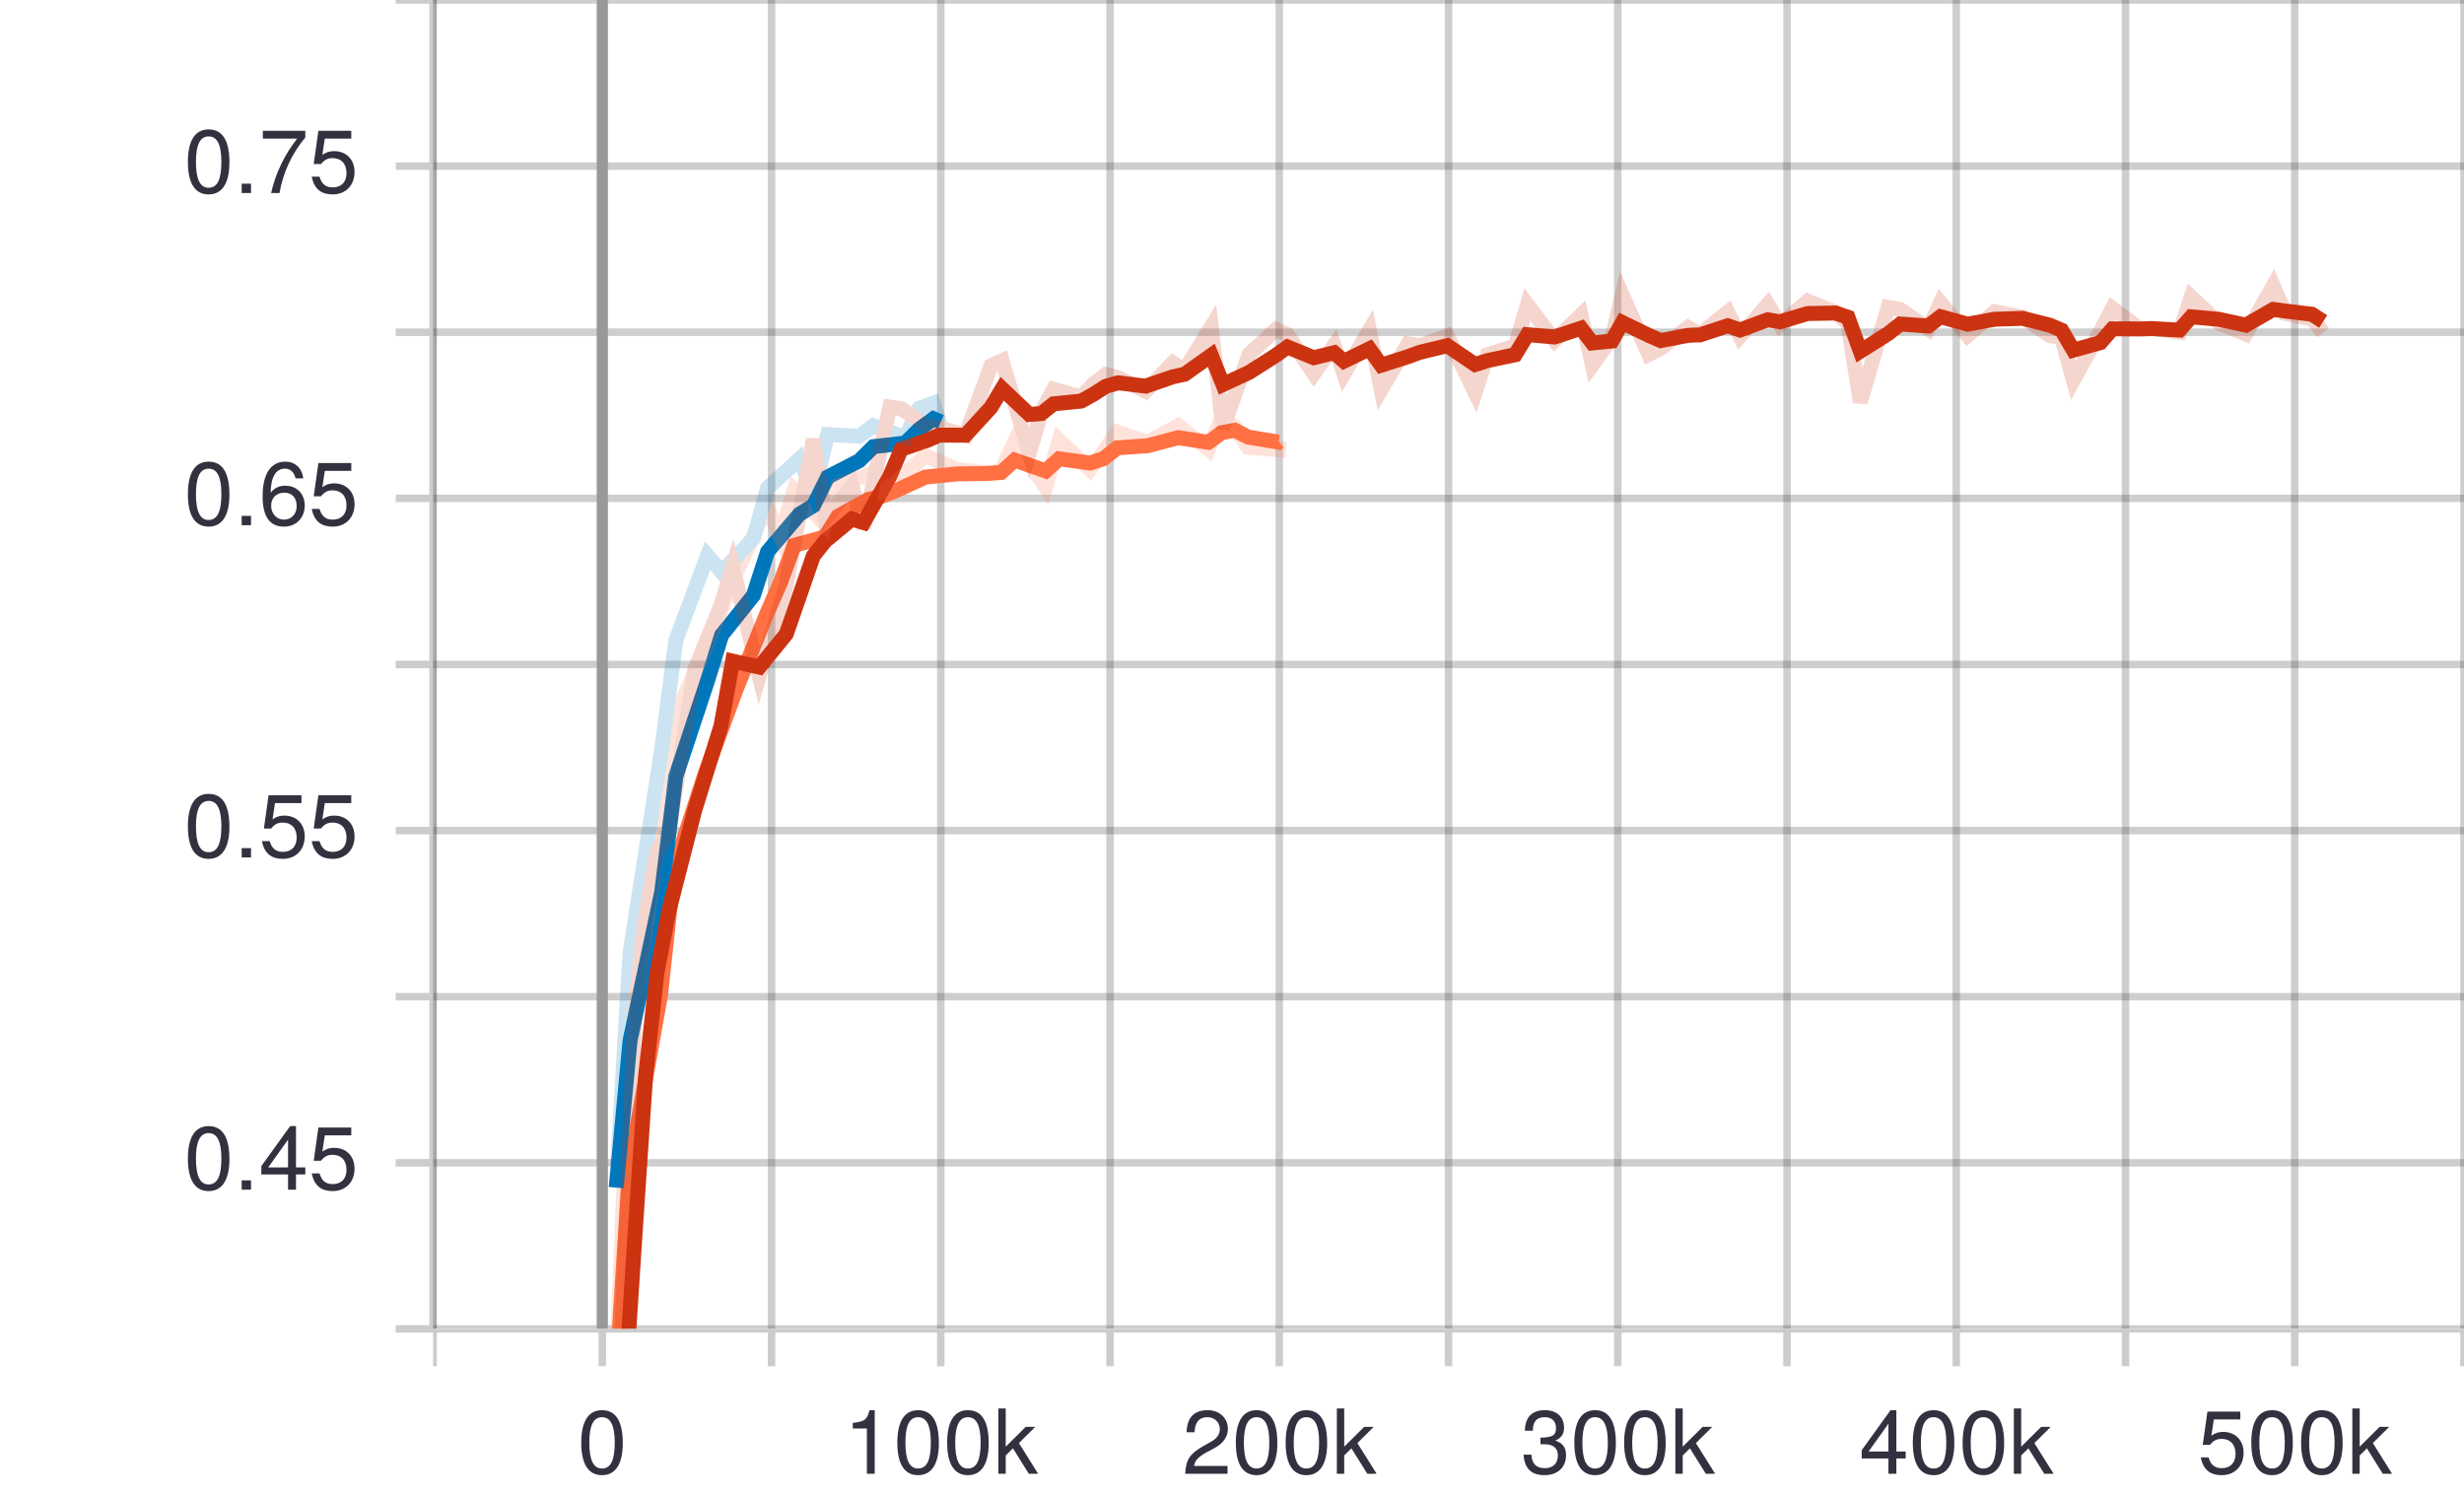
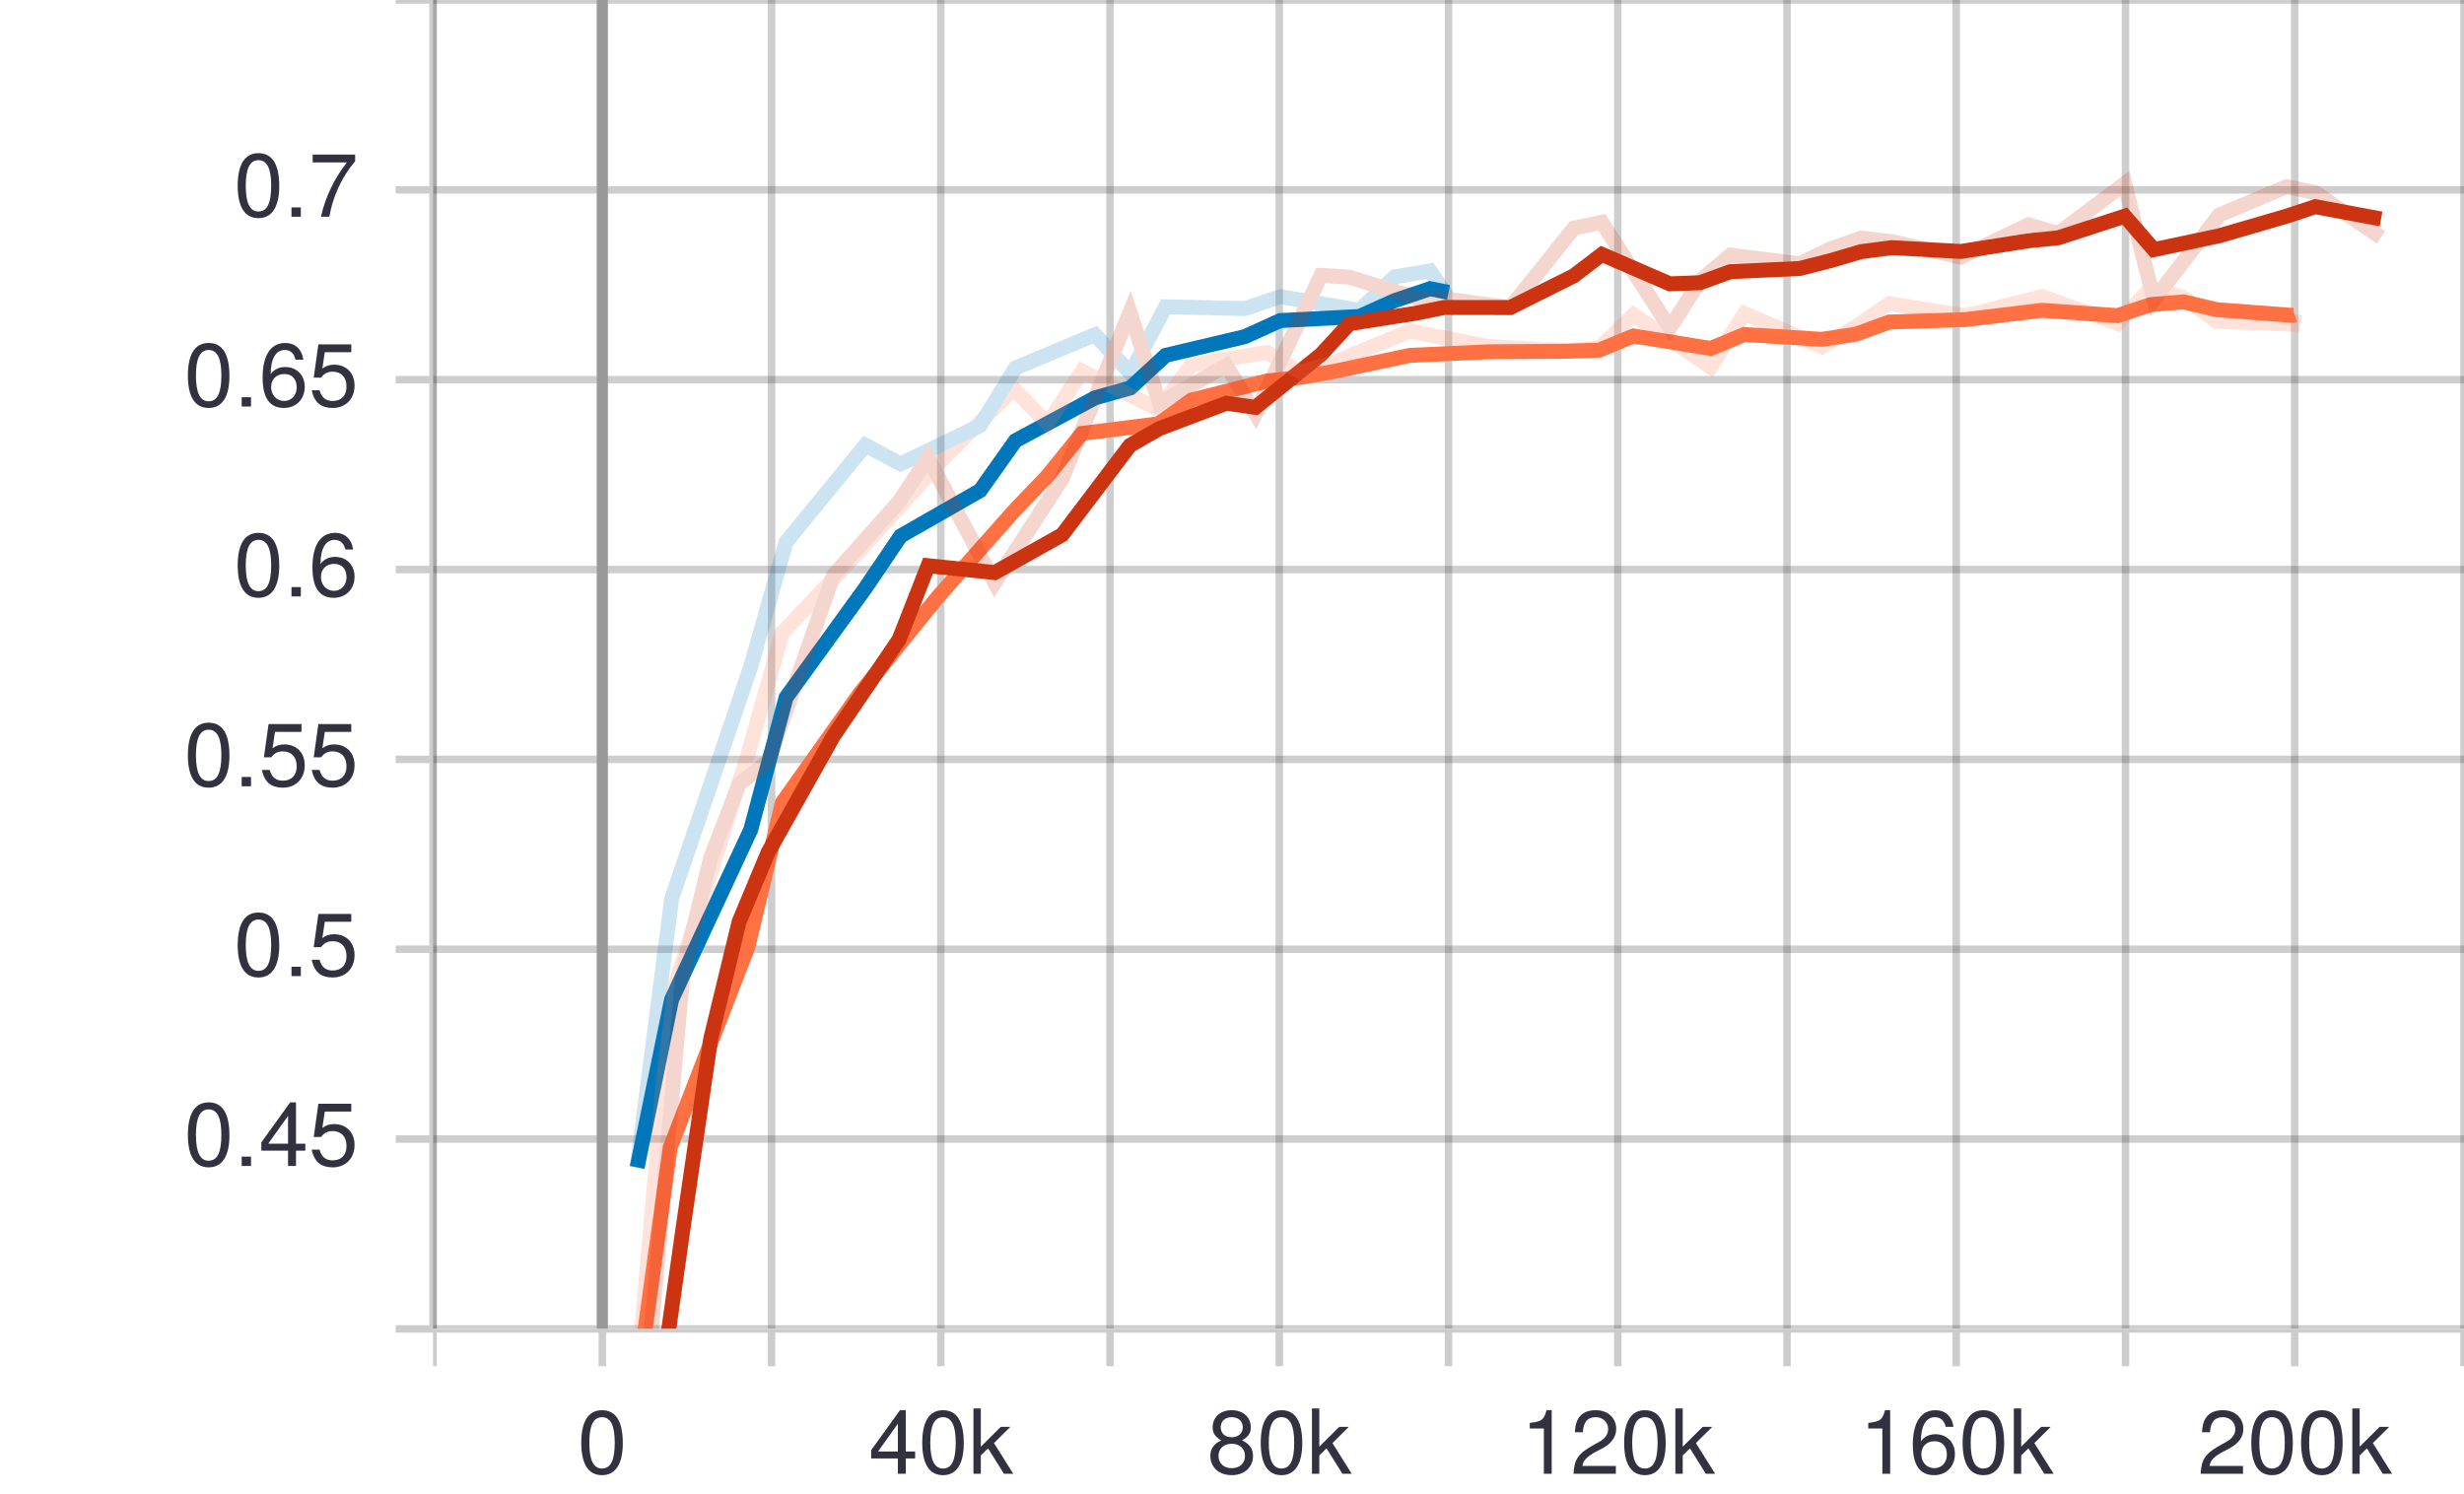
<svg xmlns="http://www.w3.org/2000/svg" viewBox="0 0 330 200">
  <g>
    <g>
      <g>
        <g>
          <g>
            <line x1="58" y1="178" x2="53" y2="178" style="visibility: inherit;" fill="rgb(0, 0, 0)" stroke="rgb(204, 204, 204)" stroke-width="1px" />
-             <line x1="58" y1="155.75" x2="53" y2="155.75" style="visibility: inherit;" fill="rgb(0, 0, 0)" stroke="rgb(204, 204, 204)" stroke-width="1px" />
-             <line x1="58" y1="133.5" x2="53" y2="133.5" style="visibility: inherit;" fill="rgb(0, 0, 0)" stroke="rgb(204, 204, 204)" stroke-width="1px" />
-             <line x1="58" y1="111.25" x2="53" y2="111.25" style="visibility: inherit;" fill="rgb(0, 0, 0)" stroke="rgb(204, 204, 204)" stroke-width="1px" />
-             <line x1="58" y1="89" x2="53" y2="89" style="visibility: inherit;" fill="rgb(0, 0, 0)" stroke="rgb(204, 204, 204)" stroke-width="1px" />
-             <line x1="58" y1="66.75" x2="53" y2="66.75" style="visibility: inherit;" fill="rgb(0, 0, 0)" stroke="rgb(204, 204, 204)" stroke-width="1px" />
-             <line x1="58" y1="44.5" x2="53" y2="44.5" style="visibility: inherit;" fill="rgb(0, 0, 0)" stroke="rgb(204, 204, 204)" stroke-width="1px" />
-             <line x1="58" y1="22.25" x2="53" y2="22.25" style="visibility: inherit;" fill="rgb(0, 0, 0)" stroke="rgb(204, 204, 204)" stroke-width="1px" />
+             <line x1="58" y1="152.571" x2="53" y2="152.571" style="visibility: inherit;" fill="rgb(0, 0, 0)" stroke="rgb(204, 204, 204)" stroke-width="1px" />
+             <line x1="58" y1="127.143" x2="53" y2="127.143" style="visibility: inherit;" fill="rgb(0, 0, 0)" stroke="rgb(204, 204, 204)" stroke-width="1px" />
+             <line x1="58" y1="101.714" x2="53" y2="101.714" style="visibility: inherit;" fill="rgb(0, 0, 0)" stroke="rgb(204, 204, 204)" stroke-width="1px" />
+             <line x1="58" y1="76.286" x2="53" y2="76.286" style="visibility: inherit;" fill="rgb(0, 0, 0)" stroke="rgb(204, 204, 204)" stroke-width="1px" />
+             <line x1="58" y1="50.857" x2="53" y2="50.857" style="visibility: inherit;" fill="rgb(0, 0, 0)" stroke="rgb(204, 204, 204)" stroke-width="1px" />
+             <line x1="58" y1="25.429" x2="53" y2="25.429" style="visibility: inherit;" fill="rgb(0, 0, 0)" stroke="rgb(204, 204, 204)" stroke-width="1px" />
            <line x1="58" y1="0" x2="53" y2="0" style="visibility: inherit;" fill="rgb(0, 0, 0)" stroke="rgb(204, 204, 204)" stroke-width="1px" />
          </g>
          <g transform="translate(48, 0)">
            <text x="0" y="178" dx="0em" dy="0.3em" style="text-anchor: end; visibility: hidden; font-family: &quot;Helvetica Neue&quot;, sans-serif; font-size: 12px; font-weight: 200;" fill="rgb(50, 49, 63)" stroke="none" stroke-width="1px">0.4</text>
-             <text x="0" y="155.75" dx="0em" dy="0.3em" style="text-anchor: end; visibility: inherit; font-family: &quot;Helvetica Neue&quot;, sans-serif; font-size: 12px; font-weight: 200;" fill="rgb(50, 49, 63)" stroke="none" stroke-width="1px">0.45</text>
-             <text x="0" y="133.5" dx="0em" dy="0.3em" style="text-anchor: end; visibility: hidden; font-family: &quot;Helvetica Neue&quot;, sans-serif; font-size: 12px; font-weight: 200;" fill="rgb(50, 49, 63)" stroke="none" stroke-width="1px">0.5</text>
-             <text x="0" y="111.25" dx="0em" dy="0.3em" style="text-anchor: end; visibility: inherit; font-family: &quot;Helvetica Neue&quot;, sans-serif; font-size: 12px; font-weight: 200;" fill="rgb(50, 49, 63)" stroke="none" stroke-width="1px">0.55</text>
-             <text x="0" y="89" dx="0em" dy="0.3em" style="text-anchor: end; visibility: hidden; font-family: &quot;Helvetica Neue&quot;, sans-serif; font-size: 12px; font-weight: 200;" fill="rgb(50, 49, 63)" stroke="none" stroke-width="1px">0.6</text>
-             <text x="0" y="66.75" dx="0em" dy="0.3em" style="text-anchor: end; visibility: inherit; font-family: &quot;Helvetica Neue&quot;, sans-serif; font-size: 12px; font-weight: 200;" fill="rgb(50, 49, 63)" stroke="none" stroke-width="1px">0.65</text>
-             <text x="0" y="44.5" dx="0em" dy="0.3em" style="text-anchor: end; visibility: hidden; font-family: &quot;Helvetica Neue&quot;, sans-serif; font-size: 12px; font-weight: 200;" fill="rgb(50, 49, 63)" stroke="none" stroke-width="1px">0.7</text>
-             <text x="0" y="22.25" dx="0em" dy="0.3em" style="text-anchor: end; visibility: inherit; font-family: &quot;Helvetica Neue&quot;, sans-serif; font-size: 12px; font-weight: 200;" fill="rgb(50, 49, 63)" stroke="none" stroke-width="1px">0.75</text>
-             <text x="0" y="0" dx="0em" dy="0.3em" style="text-anchor: end; visibility: hidden; font-family: &quot;Helvetica Neue&quot;, sans-serif; font-size: 12px; font-weight: 200;" fill="rgb(50, 49, 63)" stroke="none" stroke-width="1px">0.8</text>
+             <text x="0" y="152.571" dx="0em" dy="0.3em" style="text-anchor: end; visibility: inherit; font-family: &quot;Helvetica Neue&quot;, sans-serif; font-size: 12px; font-weight: 200;" fill="rgb(50, 49, 63)" stroke="none" stroke-width="1px">0.45</text>
+             <text x="0" y="127.143" dx="0em" dy="0.3em" style="text-anchor: end; visibility: inherit; font-family: &quot;Helvetica Neue&quot;, sans-serif; font-size: 12px; font-weight: 200;" fill="rgb(50, 49, 63)" stroke="none" stroke-width="1px">0.5</text>
+             <text x="0" y="101.714" dx="0em" dy="0.3em" style="text-anchor: end; visibility: inherit; font-family: &quot;Helvetica Neue&quot;, sans-serif; font-size: 12px; font-weight: 200;" fill="rgb(50, 49, 63)" stroke="none" stroke-width="1px">0.55</text>
+             <text x="0" y="76.286" dx="0em" dy="0.3em" style="text-anchor: end; visibility: inherit; font-family: &quot;Helvetica Neue&quot;, sans-serif; font-size: 12px; font-weight: 200;" fill="rgb(50, 49, 63)" stroke="none" stroke-width="1px">0.6</text>
+             <text x="0" y="50.857" dx="0em" dy="0.3em" style="text-anchor: end; visibility: inherit; font-family: &quot;Helvetica Neue&quot;, sans-serif; font-size: 12px; font-weight: 200;" fill="rgb(50, 49, 63)" stroke="none" stroke-width="1px">0.65</text>
+             <text x="0" y="25.429" dx="0em" dy="0.3em" style="text-anchor: end; visibility: inherit; font-family: &quot;Helvetica Neue&quot;, sans-serif; font-size: 12px; font-weight: 200;" fill="rgb(50, 49, 63)" stroke="none" stroke-width="1px">0.7</text>
+             <text x="0" y="0" dx="0em" dy="0.3em" style="text-anchor: end; visibility: hidden; font-family: &quot;Helvetica Neue&quot;, sans-serif; font-size: 12px; font-weight: 200;" fill="rgb(50, 49, 63)" stroke="none" stroke-width="1px">0.75</text>
          </g>
          <line x1="58" y1="0" x2="58" y2="178" fill="rgb(0, 0, 0)" stroke="rgb(204, 204, 204)" stroke-width="1px" />
        </g>
      </g>
      <g transform="translate(58, 0)" clip-path="url(#clip_0)">
        <clipPath id="clip_0">
          <rect width="272" height="178" />
        </clipPath>
        <g>
          <g>
            <g>
              <line x1="0" y1="0" x2="0" y2="178" fill="rgb(0, 0, 0)" stroke="rgb(60, 60, 60)" stroke-width="1px" opacity="0.25" />
              <line x1="22.667" y1="0" x2="22.667" y2="178" fill="rgb(0, 0, 0)" stroke="rgb(60, 60, 60)" stroke-width="1px" opacity="0.25" />
              <line x1="45.333" y1="0" x2="45.333" y2="178" fill="rgb(0, 0, 0)" stroke="rgb(60, 60, 60)" stroke-width="1px" opacity="0.25" />
              <line x1="68" y1="0" x2="68" y2="178" fill="rgb(0, 0, 0)" stroke="rgb(60, 60, 60)" stroke-width="1px" opacity="0.25" />
              <line x1="90.667" y1="0" x2="90.667" y2="178" fill="rgb(0, 0, 0)" stroke="rgb(60, 60, 60)" stroke-width="1px" opacity="0.25" />
              <line x1="113.333" y1="0" x2="113.333" y2="178" fill="rgb(0, 0, 0)" stroke="rgb(60, 60, 60)" stroke-width="1px" opacity="0.25" />
              <line x1="136" y1="0" x2="136" y2="178" fill="rgb(0, 0, 0)" stroke="rgb(60, 60, 60)" stroke-width="1px" opacity="0.25" />
              <line x1="158.667" y1="0" x2="158.667" y2="178" fill="rgb(0, 0, 0)" stroke="rgb(60, 60, 60)" stroke-width="1px" opacity="0.25" />
              <line x1="181.333" y1="0" x2="181.333" y2="178" fill="rgb(0, 0, 0)" stroke="rgb(60, 60, 60)" stroke-width="1px" opacity="0.25" />
              <line x1="204" y1="0" x2="204" y2="178" fill="rgb(0, 0, 0)" stroke="rgb(60, 60, 60)" stroke-width="1px" opacity="0.25" />
              <line x1="226.667" y1="0" x2="226.667" y2="178" fill="rgb(0, 0, 0)" stroke="rgb(60, 60, 60)" stroke-width="1px" opacity="0.25" />
              <line x1="249.333" y1="0" x2="249.333" y2="178" fill="rgb(0, 0, 0)" stroke="rgb(60, 60, 60)" stroke-width="1px" opacity="0.25" />
              <line x1="272" y1="0" x2="272" y2="178" fill="rgb(0, 0, 0)" stroke="rgb(60, 60, 60)" stroke-width="1px" opacity="0.25" />
            </g>
            <g>
              <line x1="0" y1="178" x2="272" y2="178" fill="rgb(0, 0, 0)" stroke="rgb(60, 60, 60)" stroke-width="1px" opacity="0.25" />
-               <line x1="0" y1="155.75" x2="272" y2="155.75" fill="rgb(0, 0, 0)" stroke="rgb(60, 60, 60)" stroke-width="1px" opacity="0.25" />
-               <line x1="0" y1="133.5" x2="272" y2="133.5" fill="rgb(0, 0, 0)" stroke="rgb(60, 60, 60)" stroke-width="1px" opacity="0.25" />
-               <line x1="0" y1="111.25" x2="272" y2="111.25" fill="rgb(0, 0, 0)" stroke="rgb(60, 60, 60)" stroke-width="1px" opacity="0.25" />
-               <line x1="0" y1="89" x2="272" y2="89" fill="rgb(0, 0, 0)" stroke="rgb(60, 60, 60)" stroke-width="1px" opacity="0.25" />
-               <line x1="0" y1="66.75" x2="272" y2="66.75" fill="rgb(0, 0, 0)" stroke="rgb(60, 60, 60)" stroke-width="1px" opacity="0.25" />
-               <line x1="0" y1="44.5" x2="272" y2="44.5" fill="rgb(0, 0, 0)" stroke="rgb(60, 60, 60)" stroke-width="1px" opacity="0.25" />
-               <line x1="0" y1="22.25" x2="272" y2="22.25" fill="rgb(0, 0, 0)" stroke="rgb(60, 60, 60)" stroke-width="1px" opacity="0.25" />
+               <line x1="0" y1="152.571" x2="272" y2="152.571" fill="rgb(0, 0, 0)" stroke="rgb(60, 60, 60)" stroke-width="1px" opacity="0.25" />
+               <line x1="0" y1="127.143" x2="272" y2="127.143" fill="rgb(0, 0, 0)" stroke="rgb(60, 60, 60)" stroke-width="1px" opacity="0.25" />
+               <line x1="0" y1="101.714" x2="272" y2="101.714" fill="rgb(0, 0, 0)" stroke="rgb(60, 60, 60)" stroke-width="1px" opacity="0.25" />
+               <line x1="0" y1="76.286" x2="272" y2="76.286" fill="rgb(0, 0, 0)" stroke="rgb(60, 60, 60)" stroke-width="1px" opacity="0.25" />
+               <line x1="0" y1="50.857" x2="272" y2="50.857" fill="rgb(0, 0, 0)" stroke="rgb(60, 60, 60)" stroke-width="1px" opacity="0.25" />
+               <line x1="0" y1="25.429" x2="272" y2="25.429" fill="rgb(0, 0, 0)" stroke="rgb(60, 60, 60)" stroke-width="1px" opacity="0.25" />
              <line x1="0" y1="0" x2="272" y2="0" fill="rgb(0, 0, 0)" stroke="rgb(60, 60, 60)" stroke-width="1px" opacity="0.25" />
            </g>
          </g>
        </g>
        <g>
          <g>
-             <line x1="0" y1="356" x2="272" y2="356" fill="rgb(0, 0, 0)" stroke="rgb(153, 153, 153)" stroke-width="1.5px" />
+             <line x1="0" y1="381.429" x2="272" y2="381.429" fill="rgb(0, 0, 0)" stroke="rgb(153, 153, 153)" stroke-width="1.5px" />
          </g>
        </g>
        <g>
          <g>
            <line x1="22.667" y1="0" x2="22.667" y2="178" fill="rgb(0, 0, 0)" stroke="rgb(153, 153, 153)" stroke-width="1.5px" />
          </g>
        </g>
        <g>
          <g>
            <g>
              <g>
                <g>
-                   <path stroke="rgb(255, 112, 67)" stroke-width="2px" d="M24.496,185.363L26.304,156.738L30.462,133.268L32.311,116.325L36.472,103.504L40.628,92.246L44.7,82.188L46.525,78.009L48.358,73.048L52.463,71.922L54.233,69.144L58.272,66.903L60.049,66.484L61.824,65.797L65.932,63.899L70.096,63.482L74.238,63.42L76.08,63.282L77.907,61.629L82.037,63.087L83.854,61.453L87.988,62.021L89.817,61.426L91.615,59.993L95.709,59.701L99.795,58.624L103.841,59.242L105.62,57.954L107.383,57.63L109.146,58.542L113.245,59.222L113.333,59.159" style="fill: none;" fill="none" />
+                   <path stroke="rgb(255, 112, 67)" stroke-width="2px" d="M27.24,186.415L31.761,153.7L42.155,126.878L46.777,107.514L57.181,92.862L67.569,79.996L77.751,68.501L82.312,63.725L86.894,58.055L97.158,56.768L101.582,53.593L111.681,51.032L116.121,50.553L120.559,49.769L130.83,47.599L141.241,47.122L151.596,47.052L156.199,46.894L160.768,45.005L171.094,46.671L175.634,44.803L185.971,45.452L190.543,44.772L195.039,43.135L205.273,42.801L215.486,41.57L225.602,42.277L230.05,40.804L234.458,40.434L238.865,41.477L249.112,42.254L249.333,42.181" style="fill: none;" fill="none" />
                </g>
                <g>
-                   <path stroke="rgb(0, 119, 187)" stroke-width="2px" d="M24.533,159.072L26.379,139.399L30.618,119.491L32.509,104.002L36.759,91.175L38.648,85.07L42.905,79.745L44.799,73.899L49.06,68.88L50.955,67.713L52.847,63.895L57.091,61.702L58.982,59.821L63.232,59.34L65.118,57.479L67.006,56.086L68,56.517" style="fill: none;" fill="none" />
+                   <path stroke="rgb(0, 119, 187)" stroke-width="2px" d="M27.331,156.368L31.948,133.885L42.544,111.132L47.274,93.431L57.897,78.772L62.619,71.795L73.262,65.708L77.997,59.028L88.649,53.291L93.388,51.958L98.117,47.594L108.729,45.088L113.456,42.938L124.081,42.389L128.795,40.261L133.516,38.67L136,39.162" style="fill: none;" fill="none" />
                </g>
                <g>
-                   <path stroke="rgb(204, 51, 17)" stroke-width="2px" d="M23.75,216.355L26.997,166.126L28.473,144.019L29.995,130.277L31.552,122.132L35.047,108.517L38.564,97.208L40.117,88.555L43.69,89.357L47.305,84.924L50.933,74.453L52.519,72.467L56.095,69.513L57.659,69.996L61.167,63.803L62.697,60.177L66.237,58.964L67.769,58.284L71.303,58.296L74.712,54.575L76.214,52.066L79.855,55.517L81.47,55.385L83.1,54.091L86.805,53.722L88.453,52.806L90.098,51.747L91.747,51.276L95.444,51.721L99.073,50.47L100.655,50.127L104.226,47.585L105.785,51.506L109.287,49.885L112.896,47.583L114.429,46.476L117.957,47.913L120.687,47.243L121.985,48.383L125.402,46.722L126.977,48.917L130.581,47.769L132.167,47.185L135.848,46.304L139.563,48.827L141.207,48.303L144.927,47.515L146.559,44.828L150.208,45.139L153.744,43.961L155.251,45.939L157.884,45.673L159.277,43.204L162.805,44.914L164.414,45.622L168.077,44.919L169.691,44.854L173.395,43.634L175.031,44.204L178.756,42.828L180.399,43.105L184.095,41.994L187.837,41.93L189.495,42.494L191.148,47.045L194.871,44.695L196.5,43.399L200.248,43.664L201.886,42.417L205.522,43.423L209.16,42.757L212.876,42.636L216.537,43.561L218.102,44.224L219.676,46.907L223.314,45.889L224.912,44.05L228.608,44.055L230.258,44.017L233.894,44.214L235.466,42.439L239.114,42.758L242.789,43.551L246.451,41.44L248.081,41.665L251.635,42.09L253.142,43.065" style="fill: none;" fill="none" />
+                   <path stroke="rgb(204, 51, 17)" stroke-width="2px" d="M25.375,221.834L33.492,164.43L37.182,139.164L40.988,123.459L44.879,114.151L53.618,98.591L62.41,85.666L66.292,75.777L75.224,76.694L84.263,71.627L93.332,59.66L97.298,57.391L106.238,54.014L110.148,54.566L118.917,47.49L122.743,43.345L131.591,41.959L135.422,41.182L144.259,41.195L152.78,36.943L156.535,34.076L165.637,38.019L169.675,37.869L173.75,36.39L183.013,35.968L187.134,34.921L191.244,33.711L195.366,33.172L204.611,33.681L213.682,32.251L217.639,31.859L226.565,28.954L230.463,33.436L239.218,31.583L248.241,28.952L252.074,27.686L260.892,29.329" style="fill: none;" fill="none" />
                </g>
              </g>
            </g>
          </g>
          <g opacity="0.2">
            <g>
              <g>
                <g>
-                   <path stroke="rgb(255, 112, 67)" stroke-width="2px" d="M24.496,185.363L26.304,139.563L30.462,110.738L32.311,96.399L36.472,86.766L40.628,76.672L44.7,67.805L46.525,71.916L48.358,65.731L52.463,70.251L54.233,65.002L58.272,63.553L60.049,65.856L61.824,64.769L65.932,61.054L70.096,62.856L74.238,63.328L76.08,63.076L77.907,59.15L82.037,65.273L83.854,59.002L87.988,62.873L89.817,60.533L91.615,57.843L95.709,59.263L99.795,57.008L103.841,60.17L105.62,56.021L107.383,57.145L109.146,59.911L113.245,60.242L113.333,59.063" style="fill: none;" fill="none" />
+                   <path stroke="rgb(255, 112, 67)" stroke-width="2px" d="M27.24,186.415L31.761,134.072L42.155,101.129L46.777,84.742L57.181,73.733L67.569,62.197L77.751,52.063L82.312,56.761L86.894,49.692L97.158,54.858L101.582,48.859L111.681,47.204L116.121,49.836L120.559,48.594L130.83,44.347L141.241,46.407L151.596,46.946L156.199,46.658L160.768,42.172L171.094,49.169L175.634,42.002L185.971,46.426L190.543,43.752L195.039,40.678L205.273,42.301L215.486,39.723L225.602,43.337L230.05,38.595L234.458,39.88L238.865,43.041L249.112,43.419L249.333,42.072" style="fill: none;" fill="none" />
                </g>
                <g>
-                   <path stroke="rgb(0, 119, 187)" stroke-width="2px" d="M24.533,159.072L26.379,127.595L30.618,100.379L32.509,85.788L36.759,74.428L38.648,76.625L42.905,72.129L44.799,65.377L49.06,61.477L50.955,65.981L52.847,58.203L57.091,58.424L58.982,57.006L63.232,58.62L65.118,54.688L67.006,53.999L68,57.163" style="fill: none;" fill="none" />
+                   <path stroke="rgb(0, 119, 187)" stroke-width="2px" d="M27.331,156.368L31.948,120.394L42.544,89.29L47.274,72.614L57.897,59.632L62.619,62.143L73.262,57.004L77.997,49.288L88.649,44.831L93.388,49.978L98.117,41.089L108.729,41.341L113.456,39.722L124.081,41.566L128.795,37.072L133.516,36.284L136,39.901" style="fill: none;" fill="none" />
                </g>
                <g>
-                   <path stroke="rgb(204, 51, 17)" stroke-width="2px" d="M23.75,216.355L26.997,135.989L28.473,122.796L29.995,114.117L31.552,111.499L35.047,89.683L38.564,81.036L40.117,75.938L43.69,90.541L47.305,78.341L50.933,58.84L52.519,69.5L56.095,65.09L57.659,70.719L61.167,54.523L62.697,54.739L66.237,57.145L67.769,57.264L71.303,58.314L74.712,48.994L76.214,48.303L79.855,60.692L81.47,55.188L83.1,52.15L86.805,53.168L88.453,51.433L90.098,50.158L91.747,50.569L95.444,52.389L99.073,48.593L100.655,49.612L104.226,43.772L105.785,57.389L109.287,47.453L112.896,44.131L114.429,44.814L117.957,50.069L120.687,46.239L121.985,50.091L125.402,44.232L126.977,52.21L130.581,46.046L132.167,46.308L135.848,44.983L139.563,52.61L141.207,47.518L144.927,46.334L146.559,40.796L150.208,45.605L153.744,42.196L155.251,48.907L157.884,45.274L159.277,39.499L162.805,47.478L164.414,46.685L168.077,43.864L169.691,44.758L173.395,41.803L175.031,45.059L178.756,40.765L180.399,43.521L184.095,40.327L187.837,41.835L189.495,43.339L191.148,53.87L194.871,41.171L196.5,41.454L200.248,44.063L201.886,40.547L205.522,44.932L209.16,41.757L212.876,42.455L216.537,44.949L218.102,45.219L219.676,50.931L223.314,44.362L224.912,41.292L228.608,44.062L230.258,43.96L233.894,44.51L235.466,39.777L239.114,43.235L242.789,44.741L246.451,38.274L248.081,42.003L251.635,42.726L253.142,44.528" style="fill: none;" fill="none" />
+                   <path stroke="rgb(204, 51, 17)" stroke-width="2px" d="M25.375,221.834L33.492,129.987L37.182,114.909L40.988,104.99L44.879,101.998L53.618,77.066L62.41,67.184L66.292,61.357L75.224,78.046L84.263,64.104L93.332,41.818L97.298,54L106.238,48.96L110.148,55.393L118.917,36.883L122.743,37.131L131.591,39.881L135.422,40.017L144.259,41.216L152.78,30.564L156.535,29.775L165.637,43.934L169.675,37.643L173.75,34.172L183.013,35.334L187.134,33.352L191.244,31.895L195.366,32.364L204.611,34.445L213.682,30.106L217.639,31.271L226.565,24.597L230.463,40.159L239.218,28.803L248.241,25.007L252.074,25.787L260.892,31.793" style="fill: none;" fill="none" />
                </g>
              </g>
            </g>
          </g>
        </g>
      </g>
      <g transform="translate(58, 178)" clip-path="url(#clip_1)">
        <clipPath id="clip_1">
          <rect width="272" height="22" />
        </clipPath>
        <g>
          <g>
            <line x1="0" y1="0" x2="0" y2="5" style="visibility: inherit;" fill="rgb(0, 0, 0)" stroke="rgb(204, 204, 204)" stroke-width="1px" />
            <line x1="22.667" y1="0" x2="22.667" y2="5" style="visibility: inherit;" fill="rgb(0, 0, 0)" stroke="rgb(204, 204, 204)" stroke-width="1px" />
            <line x1="45.333" y1="0" x2="45.333" y2="5" style="visibility: inherit;" fill="rgb(0, 0, 0)" stroke="rgb(204, 204, 204)" stroke-width="1px" />
            <line x1="68" y1="0" x2="68" y2="5" style="visibility: inherit;" fill="rgb(0, 0, 0)" stroke="rgb(204, 204, 204)" stroke-width="1px" />
            <line x1="90.667" y1="0" x2="90.667" y2="5" style="visibility: inherit;" fill="rgb(0, 0, 0)" stroke="rgb(204, 204, 204)" stroke-width="1px" />
            <line x1="113.333" y1="0" x2="113.333" y2="5" style="visibility: inherit;" fill="rgb(0, 0, 0)" stroke="rgb(204, 204, 204)" stroke-width="1px" />
            <line x1="136" y1="0" x2="136" y2="5" style="visibility: inherit;" fill="rgb(0, 0, 0)" stroke="rgb(204, 204, 204)" stroke-width="1px" />
            <line x1="158.667" y1="0" x2="158.667" y2="5" style="visibility: inherit;" fill="rgb(0, 0, 0)" stroke="rgb(204, 204, 204)" stroke-width="1px" />
            <line x1="181.333" y1="0" x2="181.333" y2="5" style="visibility: inherit;" fill="rgb(0, 0, 0)" stroke="rgb(204, 204, 204)" stroke-width="1px" />
            <line x1="204" y1="0" x2="204" y2="5" style="visibility: inherit;" fill="rgb(0, 0, 0)" stroke="rgb(204, 204, 204)" stroke-width="1px" />
            <line x1="226.667" y1="0" x2="226.667" y2="5" style="visibility: inherit;" fill="rgb(0, 0, 0)" stroke="rgb(204, 204, 204)" stroke-width="1px" />
            <line x1="249.333" y1="0" x2="249.333" y2="5" style="visibility: inherit;" fill="rgb(0, 0, 0)" stroke="rgb(204, 204, 204)" stroke-width="1px" />
            <line x1="272" y1="0" x2="272" y2="5" style="visibility: inherit;" fill="rgb(0, 0, 0)" stroke="rgb(204, 204, 204)" stroke-width="1px" />
          </g>
          <g transform="translate(0, 8)">
-             <text x="0" y="0" dx="0em" dy="0.95em" style="text-anchor: middle; visibility: hidden; font-family: &quot;Helvetica Neue&quot;, sans-serif; font-size: 12px; font-weight: 200;" fill="rgb(50, 49, 63)" stroke="none" stroke-width="1px">-50k</text>
+             <text x="0" y="0" dx="0em" dy="0.95em" style="text-anchor: middle; visibility: hidden; font-family: &quot;Helvetica Neue&quot;, sans-serif; font-size: 12px; font-weight: 200;" fill="rgb(50, 49, 63)" stroke="none" stroke-width="1px">-20k</text>
            <text x="22.667" y="0" dx="0em" dy="0.95em" style="text-anchor: middle; visibility: inherit; font-family: &quot;Helvetica Neue&quot;, sans-serif; font-size: 12px; font-weight: 200;" fill="rgb(50, 49, 63)" stroke="none" stroke-width="1px">0</text>
-             <text x="45.333" y="0" dx="0em" dy="0.95em" style="text-anchor: middle; visibility: hidden; font-family: &quot;Helvetica Neue&quot;, sans-serif; font-size: 12px; font-weight: 200;" fill="rgb(50, 49, 63)" stroke="none" stroke-width="1px">50k</text>
-             <text x="68" y="0" dx="0em" dy="0.95em" style="text-anchor: middle; visibility: inherit; font-family: &quot;Helvetica Neue&quot;, sans-serif; font-size: 12px; font-weight: 200;" fill="rgb(50, 49, 63)" stroke="none" stroke-width="1px">100k</text>
-             <text x="90.667" y="0" dx="0em" dy="0.95em" style="text-anchor: middle; visibility: hidden; font-family: &quot;Helvetica Neue&quot;, sans-serif; font-size: 12px; font-weight: 200;" fill="rgb(50, 49, 63)" stroke="none" stroke-width="1px">150k</text>
-             <text x="113.333" y="0" dx="0em" dy="0.95em" style="text-anchor: middle; visibility: inherit; font-family: &quot;Helvetica Neue&quot;, sans-serif; font-size: 12px; font-weight: 200;" fill="rgb(50, 49, 63)" stroke="none" stroke-width="1px">200k</text>
-             <text x="136" y="0" dx="0em" dy="0.95em" style="text-anchor: middle; visibility: hidden; font-family: &quot;Helvetica Neue&quot;, sans-serif; font-size: 12px; font-weight: 200;" fill="rgb(50, 49, 63)" stroke="none" stroke-width="1px">250k</text>
-             <text x="158.667" y="0" dx="0em" dy="0.95em" style="text-anchor: middle; visibility: inherit; font-family: &quot;Helvetica Neue&quot;, sans-serif; font-size: 12px; font-weight: 200;" fill="rgb(50, 49, 63)" stroke="none" stroke-width="1px">300k</text>
-             <text x="181.333" y="0" dx="0em" dy="0.95em" style="text-anchor: middle; visibility: hidden; font-family: &quot;Helvetica Neue&quot;, sans-serif; font-size: 12px; font-weight: 200;" fill="rgb(50, 49, 63)" stroke="none" stroke-width="1px">350k</text>
-             <text x="204" y="0" dx="0em" dy="0.95em" style="text-anchor: middle; visibility: inherit; font-family: &quot;Helvetica Neue&quot;, sans-serif; font-size: 12px; font-weight: 200;" fill="rgb(50, 49, 63)" stroke="none" stroke-width="1px">400k</text>
-             <text x="226.667" y="0" dx="0em" dy="0.95em" style="text-anchor: middle; visibility: hidden; font-family: &quot;Helvetica Neue&quot;, sans-serif; font-size: 12px; font-weight: 200;" fill="rgb(50, 49, 63)" stroke="none" stroke-width="1px">450k</text>
-             <text x="249.333" y="0" dx="0em" dy="0.95em" style="text-anchor: middle; visibility: inherit; font-family: &quot;Helvetica Neue&quot;, sans-serif; font-size: 12px; font-weight: 200;" fill="rgb(50, 49, 63)" stroke="none" stroke-width="1px">500k</text>
-             <text x="272" y="0" dx="0em" dy="0.95em" style="text-anchor: middle; visibility: hidden; font-family: &quot;Helvetica Neue&quot;, sans-serif; font-size: 12px; font-weight: 200;" fill="rgb(50, 49, 63)" stroke="none" stroke-width="1px">550k</text>
+             <text x="45.333" y="0" dx="0em" dy="0.95em" style="text-anchor: middle; visibility: hidden; font-family: &quot;Helvetica Neue&quot;, sans-serif; font-size: 12px; font-weight: 200;" fill="rgb(50, 49, 63)" stroke="none" stroke-width="1px">20k</text>
+             <text x="68" y="0" dx="0em" dy="0.95em" style="text-anchor: middle; visibility: inherit; font-family: &quot;Helvetica Neue&quot;, sans-serif; font-size: 12px; font-weight: 200;" fill="rgb(50, 49, 63)" stroke="none" stroke-width="1px">40k</text>
+             <text x="90.667" y="0" dx="0em" dy="0.95em" style="text-anchor: middle; visibility: hidden; font-family: &quot;Helvetica Neue&quot;, sans-serif; font-size: 12px; font-weight: 200;" fill="rgb(50, 49, 63)" stroke="none" stroke-width="1px">60k</text>
+             <text x="113.333" y="0" dx="0em" dy="0.95em" style="text-anchor: middle; visibility: inherit; font-family: &quot;Helvetica Neue&quot;, sans-serif; font-size: 12px; font-weight: 200;" fill="rgb(50, 49, 63)" stroke="none" stroke-width="1px">80k</text>
+             <text x="136" y="0" dx="0em" dy="0.95em" style="text-anchor: middle; visibility: hidden; font-family: &quot;Helvetica Neue&quot;, sans-serif; font-size: 12px; font-weight: 200;" fill="rgb(50, 49, 63)" stroke="none" stroke-width="1px">100k</text>
+             <text x="158.667" y="0" dx="0em" dy="0.95em" style="text-anchor: middle; visibility: inherit; font-family: &quot;Helvetica Neue&quot;, sans-serif; font-size: 12px; font-weight: 200;" fill="rgb(50, 49, 63)" stroke="none" stroke-width="1px">120k</text>
+             <text x="181.333" y="0" dx="0em" dy="0.95em" style="text-anchor: middle; visibility: hidden; font-family: &quot;Helvetica Neue&quot;, sans-serif; font-size: 12px; font-weight: 200;" fill="rgb(50, 49, 63)" stroke="none" stroke-width="1px">140k</text>
+             <text x="204" y="0" dx="0em" dy="0.95em" style="text-anchor: middle; visibility: inherit; font-family: &quot;Helvetica Neue&quot;, sans-serif; font-size: 12px; font-weight: 200;" fill="rgb(50, 49, 63)" stroke="none" stroke-width="1px">160k</text>
+             <text x="226.667" y="0" dx="0em" dy="0.95em" style="text-anchor: middle; visibility: hidden; font-family: &quot;Helvetica Neue&quot;, sans-serif; font-size: 12px; font-weight: 200;" fill="rgb(50, 49, 63)" stroke="none" stroke-width="1px">180k</text>
+             <text x="249.333" y="0" dx="0em" dy="0.95em" style="text-anchor: middle; visibility: inherit; font-family: &quot;Helvetica Neue&quot;, sans-serif; font-size: 12px; font-weight: 200;" fill="rgb(50, 49, 63)" stroke="none" stroke-width="1px">200k</text>
+             <text x="272" y="0" dx="0em" dy="0.95em" style="text-anchor: middle; visibility: hidden; font-family: &quot;Helvetica Neue&quot;, sans-serif; font-size: 12px; font-weight: 200;" fill="rgb(50, 49, 63)" stroke="none" stroke-width="1px">220k</text>
          </g>
          <line x1="0" y1="0" x2="272" y2="0" fill="rgb(0, 0, 0)" stroke="rgb(204, 204, 204)" stroke-width="1px" />
        </g>
      </g>
    </g>
  </g>
</svg>
